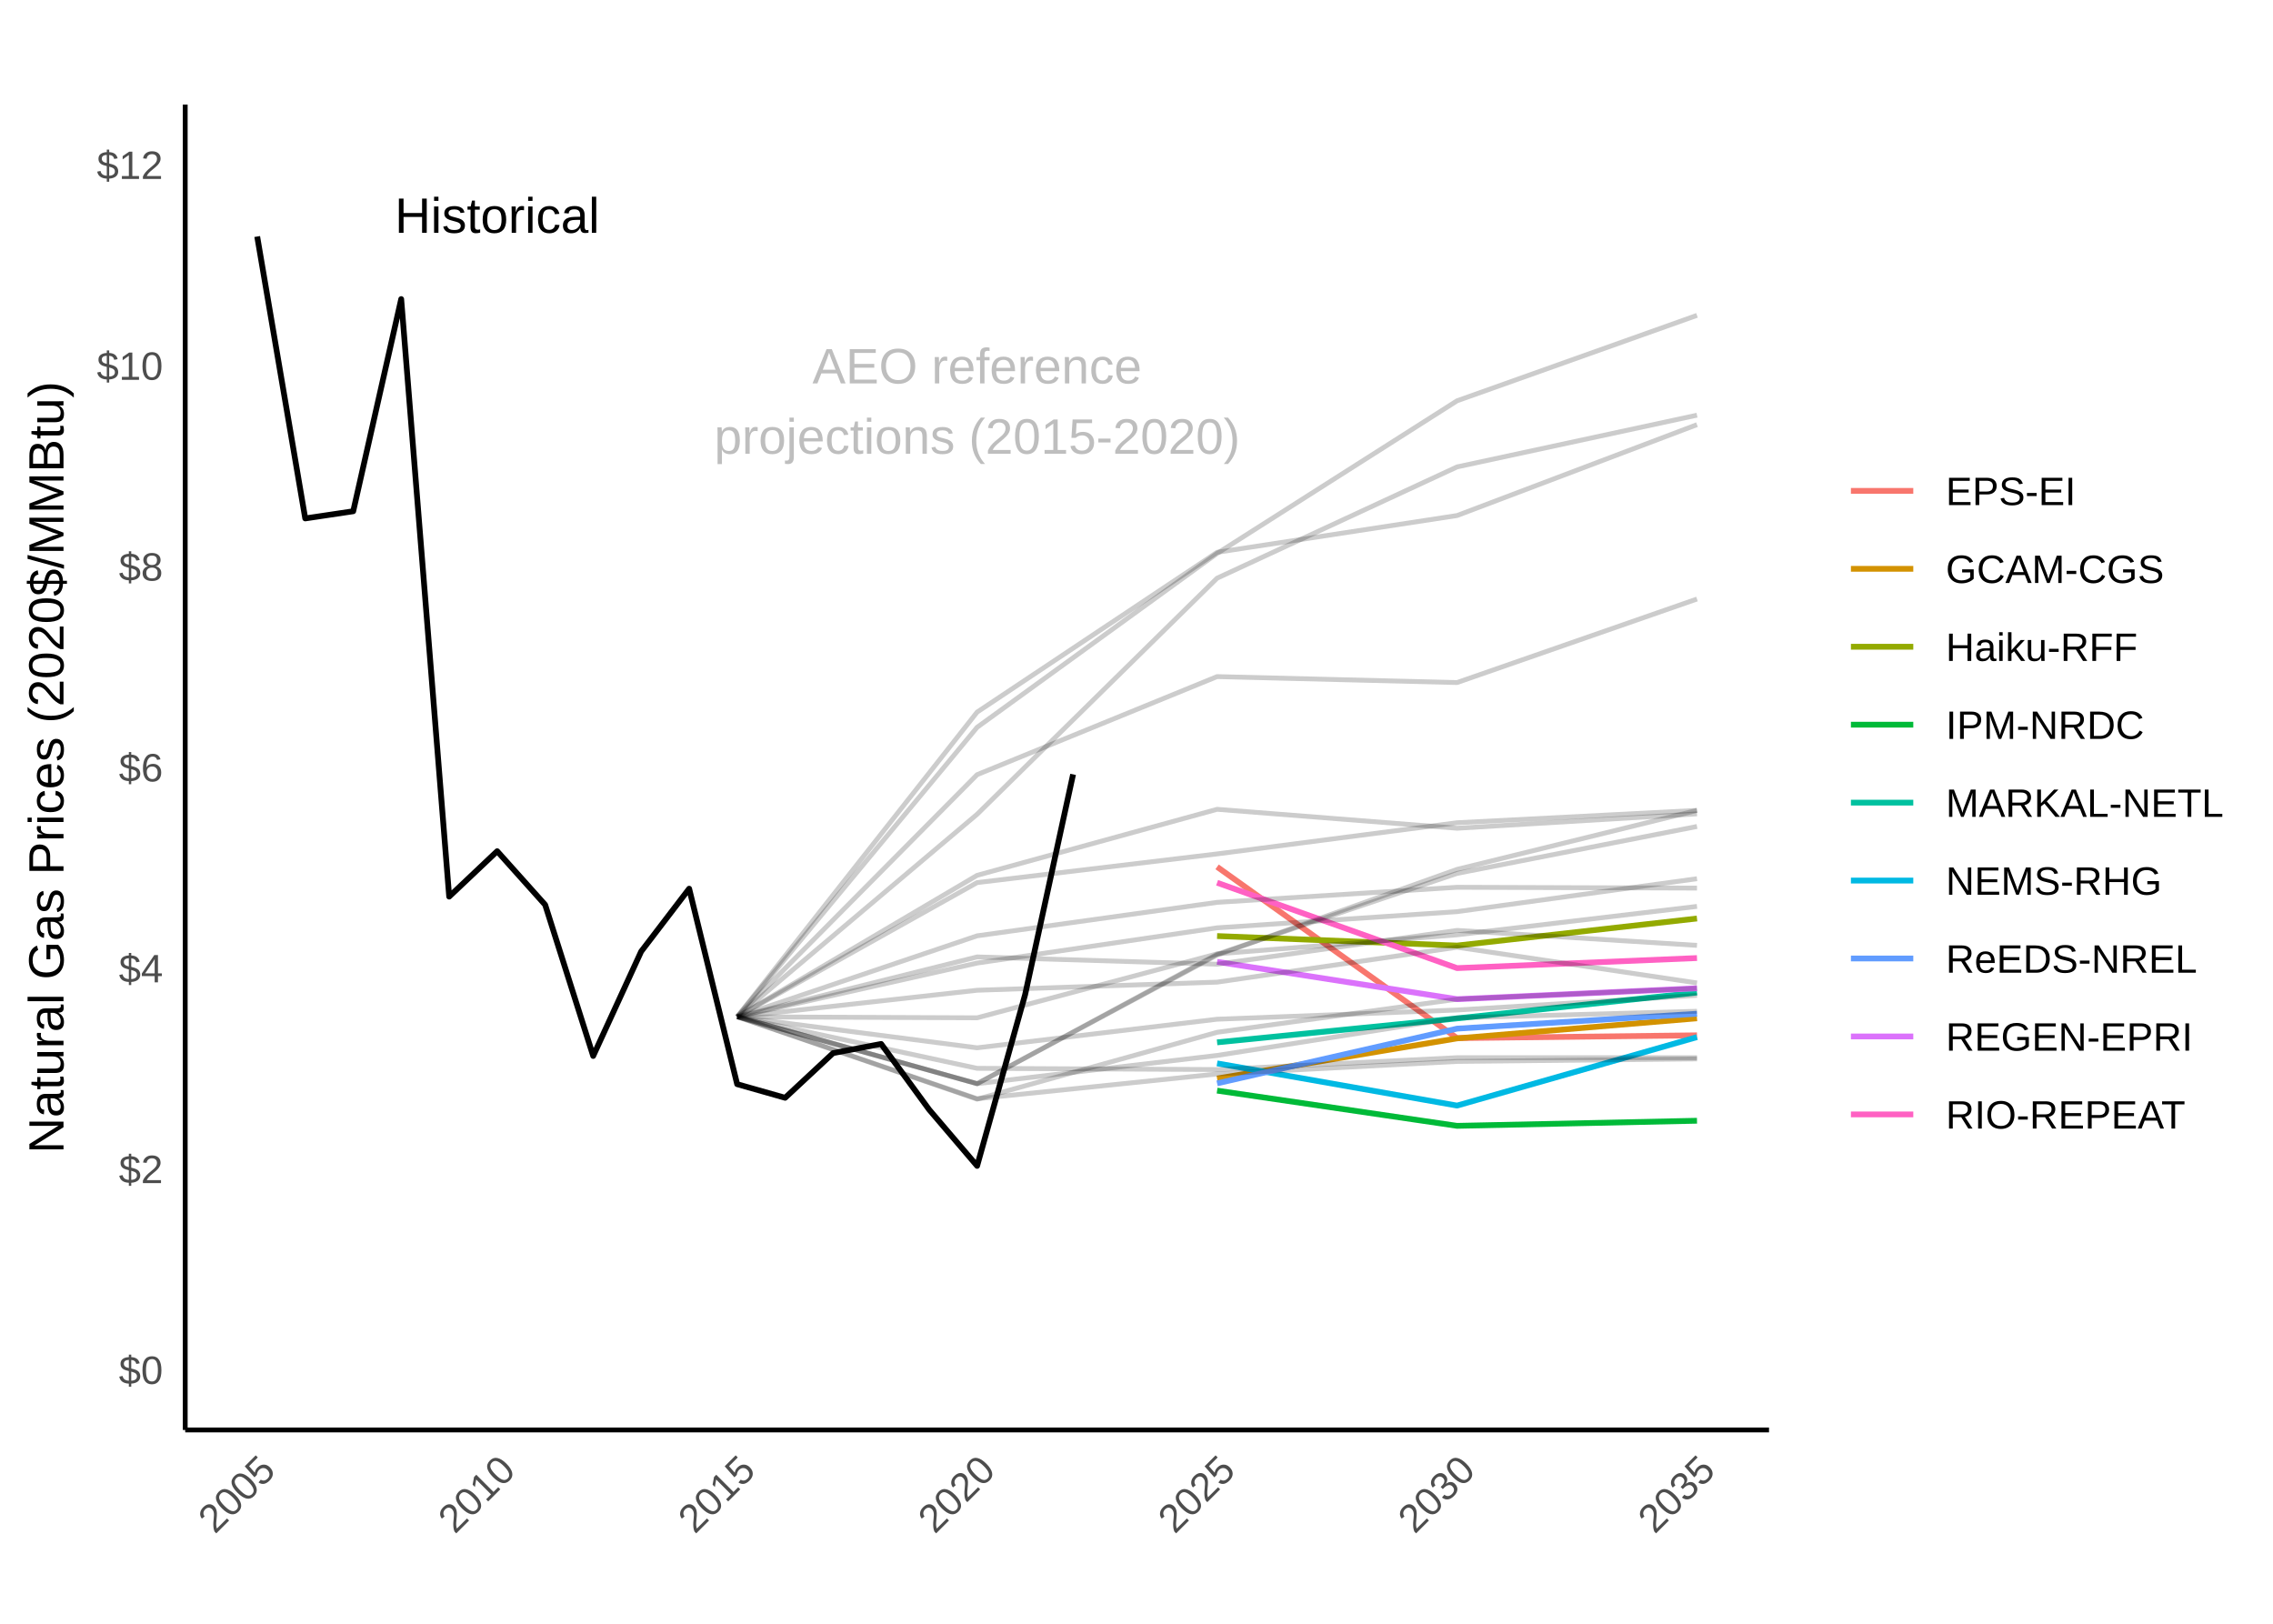
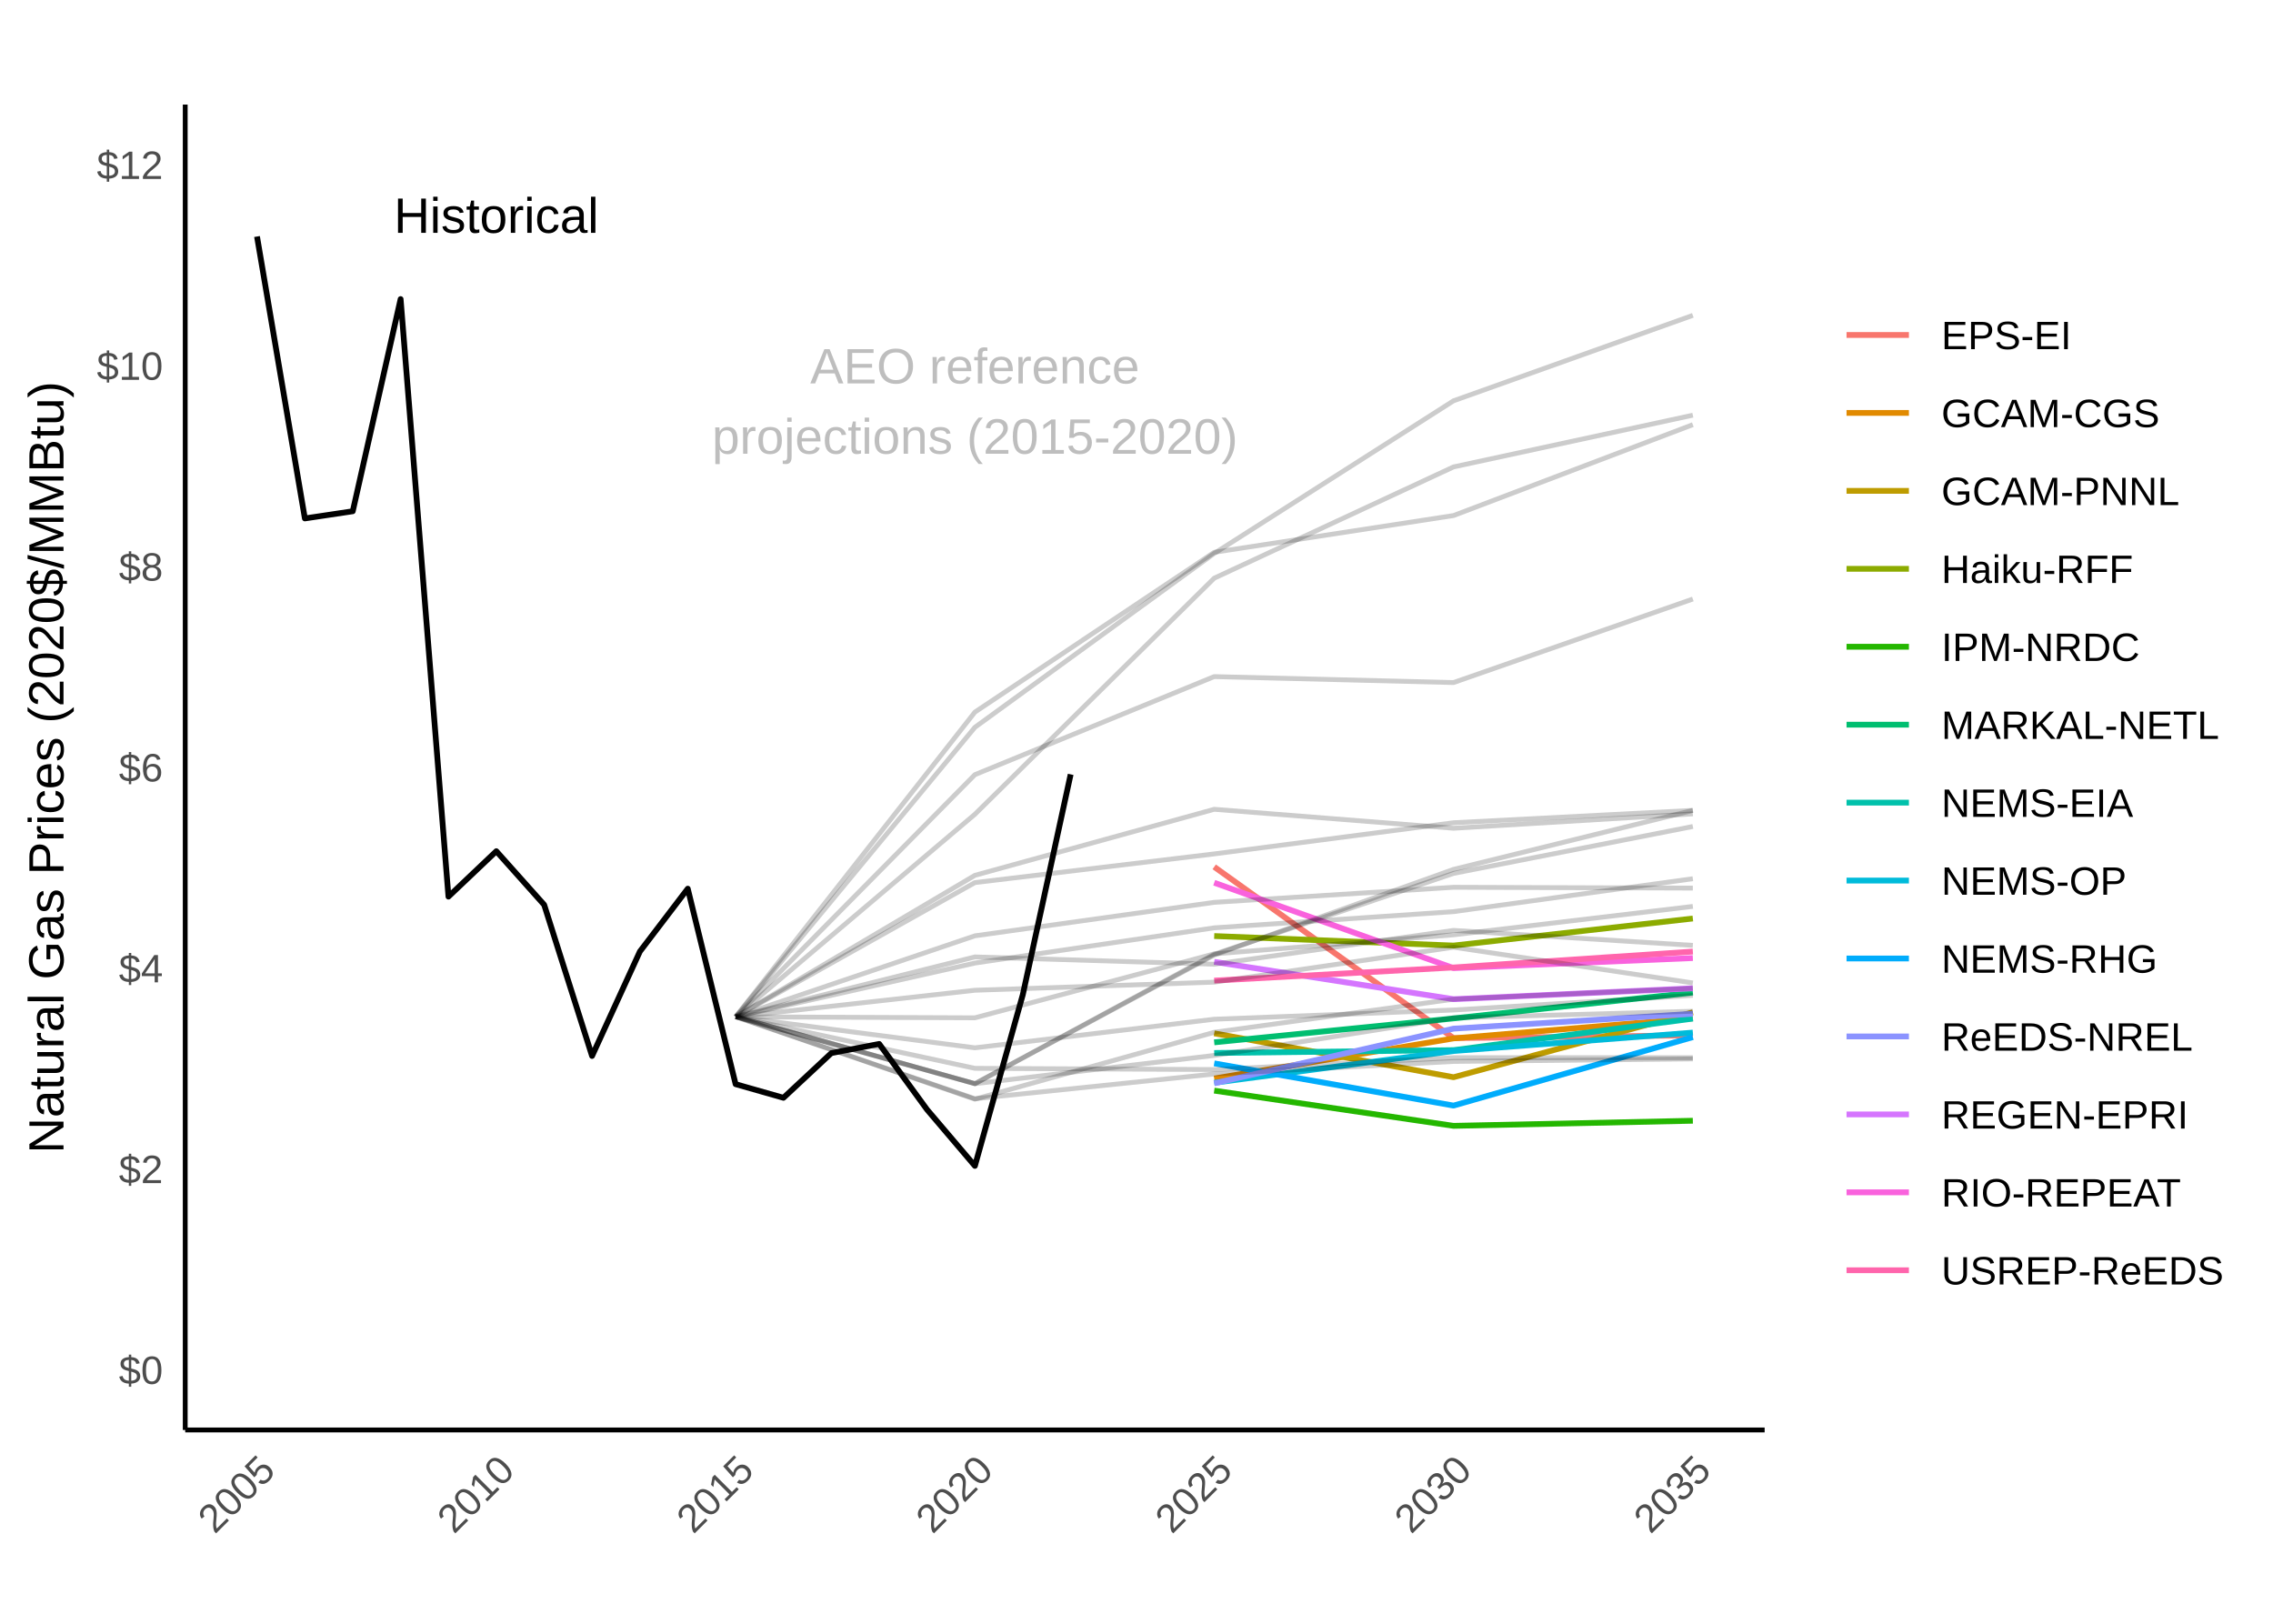
<svg xmlns="http://www.w3.org/2000/svg" class="svglite" width="504.00pt" height="360.00pt" viewBox="0 0 504.00 360.00">
  <defs>
    <style type="text/css">
    .svglite line, .svglite polyline, .svglite polygon, .svglite path, .svglite rect, .svglite circle {
      fill: none;
      stroke: #000000;
      stroke-linecap: round;
      stroke-linejoin: round;
      stroke-miterlimit: 10.00;
    }
    .svglite text {
      white-space: pre;
    }
  </style>
  </defs>
  <rect width="100%" height="100%" style="stroke: none; fill: #FFFFFF;" />
  <defs>
    <clipPath id="cpMC4wMHw1MDQuMDB8MC4wMHwzNjAuMDA=">
      <rect x="0.00" y="0.00" width="504.00" height="360.00" />
    </clipPath>
  </defs>
  <g clip-path="url(#cpMC4wMHw1MDQuMDB8MC4wMHwzNjAuMDA=)">
    <rect x="0.00" y="0.00" width="504.00" height="360.00" style="stroke-width: 1.07; stroke: #FFFFFF; fill: #FFFFFF;" />
  </g>
  <defs>
-     <clipPath id="cpNDEuMDd8MzkyLjI1fDIzLjE4fDMxNy4wNA==">
-       <rect x="41.07" y="23.18" width="351.18" height="293.87" />
+     <clipPath id="cpNDEuMDd8MzkxLjI4fDIzLjE4fDMxNy4wNA==">
+       <rect x="41.07" y="23.18" width="350.20" height="293.87" />
    </clipPath>
  </defs>
-   <g clip-path="url(#cpNDEuMDd8MzkyLjI1fDIzLjE4fDMxNy4wNA==)">
-     <rect x="41.07" y="23.18" width="351.18" height="293.87" style="stroke-width: 1.07; stroke: none; fill: #FFFFFF;" />
-     <polyline points="57.03,52.44 67.68,114.94 78.32,113.35 88.96,66.31 99.60,198.79 110.24,188.72 120.88,200.60 131.53,234.12 142.17,210.95 152.81,197.03 163.45,240.37 174.09,243.39 184.73,233.48 195.38,231.45 206.02,246.01 216.66,258.49 227.30,220.53 237.94,171.69 " style="stroke-width: 1.28; stroke-linecap: butt;" />
-     <polyline points="269.87,192.19 323.08,230.16 376.28,229.54 " style="stroke-width: 1.28; stroke: #F8766D; stroke-linecap: butt;" />
-     <polyline points="269.87,239.12 323.08,230.22 376.28,225.77 " style="stroke-width: 1.28; stroke: #D39200; stroke-linecap: butt;" />
-     <polyline points="269.87,207.53 323.08,209.64 376.28,203.64 " style="stroke-width: 1.28; stroke: #93AA00; stroke-linecap: butt;" />
-     <polyline points="269.87,241.80 323.08,249.61 376.28,248.48 " style="stroke-width: 1.28; stroke: #00BA38; stroke-linecap: butt;" />
-     <polyline points="269.87,231.10 323.08,225.79 376.28,220.05 " style="stroke-width: 1.28; stroke: #00C19F; stroke-linecap: butt;" />
-     <polyline points="269.87,235.76 323.08,245.12 376.28,229.94 " style="stroke-width: 1.28; stroke: #00B9E3; stroke-linecap: butt;" />
-     <polyline points="269.87,240.19 323.08,228.06 376.28,224.76 " style="stroke-width: 1.28; stroke: #619CFF; stroke-linecap: butt;" />
-     <polyline points="269.87,213.25 323.08,221.53 376.28,219.11 " style="stroke-width: 1.28; stroke: #DB72FB; stroke-linecap: butt;" />
-     <polyline points="269.87,195.71 323.08,214.64 376.28,212.41 " style="stroke-width: 1.28; stroke: #FF61C3; stroke-linecap: butt;" />
-     <polyline points="163.45,225.44 216.66,161.25 269.87,122.70 323.08,88.86 376.28,69.92 " style="stroke-width: 1.07; stroke: #000000; stroke-opacity: 0.20; stroke-linecap: butt;" />
-     <polyline points="163.45,225.44 216.66,171.75 269.87,150.01 323.08,151.33 376.28,132.81 " style="stroke-width: 1.07; stroke: #000000; stroke-opacity: 0.20; stroke-linecap: butt;" />
-     <polyline points="163.45,225.44 216.66,213.52 269.87,205.71 323.08,202.12 376.28,194.82 " style="stroke-width: 1.07; stroke: #000000; stroke-opacity: 0.20; stroke-linecap: butt;" />
-     <polyline points="163.45,225.44 216.66,194.07 269.87,179.43 323.08,183.63 376.28,180.44 " style="stroke-width: 1.07; stroke: #000000; stroke-opacity: 0.20; stroke-linecap: butt;" />
-     <polyline points="163.45,225.44 216.66,219.55 269.87,217.75 323.08,210.01 376.28,217.93 " style="stroke-width: 1.07; stroke: #000000; stroke-opacity: 0.20; stroke-linecap: butt;" />
-     <polyline points="163.45,225.44 216.66,157.88 269.87,122.45 323.08,114.30 376.28,94.15 " style="stroke-width: 1.07; stroke: #000000; stroke-opacity: 0.20; stroke-linecap: butt;" />
-     <polyline points="163.45,225.44 216.66,195.68 269.87,189.32 323.08,182.41 376.28,179.67 " style="stroke-width: 1.07; stroke: #000000; stroke-opacity: 0.20; stroke-linecap: butt;" />
-     <polyline points="163.45,225.44 216.66,212.16 269.87,213.78 323.08,206.28 376.28,209.60 " style="stroke-width: 1.07; stroke: #000000; stroke-opacity: 0.20; stroke-linecap: butt;" />
-     <polyline points="163.45,225.44 216.66,180.53 269.87,128.19 323.08,103.52 376.28,92.05 " style="stroke-width: 1.07; stroke: #000000; stroke-opacity: 0.20; stroke-linecap: butt;" />
-     <polyline points="163.45,225.45 216.66,207.48 269.87,200.06 323.08,196.72 376.28,196.90 " style="stroke-width: 1.07; stroke: #000000; stroke-opacity: 0.20; stroke-linecap: butt;" />
-     <polyline points="163.45,225.44 216.66,225.66 269.87,211.48 323.08,207.26 376.28,200.96 " style="stroke-width: 1.07; stroke: #000000; stroke-opacity: 0.20; stroke-linecap: butt;" />
-     <polyline points="163.45,225.44 216.66,232.31 269.87,225.97 323.08,223.93 376.28,220.68 " style="stroke-width: 1.07; stroke: #000000; stroke-opacity: 0.20; stroke-linecap: butt;" />
-     <polyline points="163.45,225.42 216.66,243.70 269.87,228.87 323.08,221.53 376.28,219.11 " style="stroke-width: 1.07; stroke: #000000; stroke-opacity: 0.20; stroke-linecap: butt;" />
-     <polyline points="163.45,225.41 216.66,243.60 269.87,238.11 323.08,235.33 376.28,234.77 " style="stroke-width: 1.07; stroke: #000000; stroke-opacity: 0.20; stroke-linecap: butt;" />
-     <polyline points="163.45,225.41 216.66,240.27 269.87,211.56 323.08,193.64 376.28,183.24 " style="stroke-width: 1.07; stroke: #000000; stroke-opacity: 0.20; stroke-linecap: butt;" />
-     <polyline points="163.45,225.42 216.66,240.26 269.87,234.00 323.08,225.66 376.28,224.21 " style="stroke-width: 1.07; stroke: #000000; stroke-opacity: 0.20; stroke-linecap: butt;" />
-     <polyline points="163.45,225.42 216.66,240.26 269.87,211.74 323.08,192.75 376.28,179.67 " style="stroke-width: 1.07; stroke: #000000; stroke-opacity: 0.20; stroke-linecap: butt;" />
-     <polyline points="163.45,225.44 216.66,236.86 269.87,237.13 323.08,234.50 376.28,234.50 " style="stroke-width: 1.07; stroke: #000000; stroke-opacity: 0.20; stroke-linecap: butt;" />
-     <text x="110.24" y="51.62" text-anchor="middle" style="font-size: 11.04px; font-family: &quot;Arial&quot;;" textLength="45.35px" lengthAdjust="spacingAndGlyphs">Historical</text>
-     <text x="216.66" y="85.01" text-anchor="middle" style="font-size: 11.04px;fill: #BEBEBE; font-family: &quot;Arial&quot;;" textLength="72.96px" lengthAdjust="spacingAndGlyphs">AEO reference</text>
-     <text x="216.66" y="100.59" text-anchor="middle" style="font-size: 11.04px;fill: #BEBEBE; font-family: &quot;Arial&quot;;" textLength="116.50px" lengthAdjust="spacingAndGlyphs">projections (2015-2020)</text>
+   <g clip-path="url(#cpNDEuMDd8MzkxLjI4fDIzLjE4fDMxNy4wNA==)">
+     <rect x="41.07" y="23.18" width="350.20" height="293.87" style="stroke-width: 1.07; stroke: none; fill: #FFFFFF;" />
+     <polyline points="56.99,52.44 67.60,114.94 78.22,113.35 88.83,66.31 99.44,198.79 110.05,188.72 120.66,200.60 131.28,234.12 141.89,210.95 152.50,197.03 163.11,240.37 173.72,243.39 184.34,233.48 194.95,231.45 205.56,246.01 216.17,258.49 226.79,220.53 237.40,171.69 " style="stroke-width: 1.28; stroke-linecap: butt;" />
+     <polyline points="269.23,192.19 322.30,230.16 375.36,229.54 " style="stroke-width: 1.28; stroke: #F8766D; stroke-linecap: butt;" />
+     <polyline points="269.23,239.12 322.30,230.22 375.36,225.77 " style="stroke-width: 1.28; stroke: #E18A00; stroke-linecap: butt;" />
+     <polyline points="269.23,229.10 322.30,238.83 375.36,224.45 " style="stroke-width: 1.28; stroke: #BE9C00; stroke-linecap: butt;" />
+     <polyline points="269.23,207.53 322.30,209.64 375.36,203.64 " style="stroke-width: 1.28; stroke: #8CAB00; stroke-linecap: butt;" />
+     <polyline points="269.23,241.80 322.30,249.61 375.36,248.48 " style="stroke-width: 1.28; stroke: #24B700; stroke-linecap: butt;" />
+     <polyline points="269.23,231.10 322.30,225.79 375.36,220.05 " style="stroke-width: 1.28; stroke: #00BE70; stroke-linecap: butt;" />
+     <polyline points="269.23,233.46 322.30,232.83 375.36,225.83 " style="stroke-width: 1.28; stroke: #00C1AB; stroke-linecap: butt;" />
+     <polyline points="269.23,240.06 322.30,233.02 375.36,228.94 " style="stroke-width: 1.28; stroke: #00BBDA; stroke-linecap: butt;" />
+     <polyline points="269.23,235.76 322.30,245.12 375.36,229.94 " style="stroke-width: 1.28; stroke: #00ACFC; stroke-linecap: butt;" />
+     <polyline points="269.23,240.19 322.30,228.06 375.36,224.76 " style="stroke-width: 1.28; stroke: #8B93FF; stroke-linecap: butt;" />
+     <polyline points="269.23,213.25 322.30,221.53 375.36,219.11 " style="stroke-width: 1.28; stroke: #D575FE; stroke-linecap: butt;" />
+     <polyline points="269.23,195.71 322.30,214.64 375.36,212.41 " style="stroke-width: 1.28; stroke: #F962DD; stroke-linecap: butt;" />
+     <polyline points="269.23,217.41 322.30,214.50 375.36,210.97 " style="stroke-width: 1.28; stroke: #FF65AC; stroke-linecap: butt;" />
+     <polyline points="163.11,225.44 216.17,161.25 269.23,122.70 322.30,88.86 375.36,69.92 " style="stroke-width: 1.07; stroke: #000000; stroke-opacity: 0.20; stroke-linecap: butt;" />
+     <polyline points="163.11,225.44 216.17,171.75 269.23,150.01 322.30,151.33 375.36,132.81 " style="stroke-width: 1.07; stroke: #000000; stroke-opacity: 0.20; stroke-linecap: butt;" />
+     <polyline points="163.11,225.44 216.17,213.52 269.23,205.71 322.30,202.12 375.36,194.82 " style="stroke-width: 1.07; stroke: #000000; stroke-opacity: 0.20; stroke-linecap: butt;" />
+     <polyline points="163.11,225.44 216.17,194.07 269.23,179.43 322.30,183.63 375.36,180.44 " style="stroke-width: 1.07; stroke: #000000; stroke-opacity: 0.20; stroke-linecap: butt;" />
+     <polyline points="163.11,225.44 216.17,219.55 269.23,217.75 322.30,210.01 375.36,217.93 " style="stroke-width: 1.07; stroke: #000000; stroke-opacity: 0.20; stroke-linecap: butt;" />
+     <polyline points="163.11,225.44 216.17,157.88 269.23,122.45 322.30,114.30 375.36,94.15 " style="stroke-width: 1.07; stroke: #000000; stroke-opacity: 0.20; stroke-linecap: butt;" />
+     <polyline points="163.11,225.44 216.17,195.68 269.23,189.32 322.30,182.41 375.36,179.67 " style="stroke-width: 1.07; stroke: #000000; stroke-opacity: 0.20; stroke-linecap: butt;" />
+     <polyline points="163.11,225.44 216.17,212.16 269.23,213.78 322.30,206.28 375.36,209.60 " style="stroke-width: 1.07; stroke: #000000; stroke-opacity: 0.20; stroke-linecap: butt;" />
+     <polyline points="163.11,225.44 216.17,180.53 269.23,128.19 322.30,103.52 375.36,92.05 " style="stroke-width: 1.07; stroke: #000000; stroke-opacity: 0.20; stroke-linecap: butt;" />
+     <polyline points="163.11,225.45 216.17,207.48 269.23,200.06 322.30,196.72 375.36,196.90 " style="stroke-width: 1.07; stroke: #000000; stroke-opacity: 0.20; stroke-linecap: butt;" />
+     <polyline points="163.11,225.44 216.17,225.66 269.23,211.48 322.30,207.26 375.36,200.96 " style="stroke-width: 1.07; stroke: #000000; stroke-opacity: 0.20; stroke-linecap: butt;" />
+     <polyline points="163.11,225.44 216.17,232.31 269.23,225.97 322.30,223.93 375.36,220.68 " style="stroke-width: 1.07; stroke: #000000; stroke-opacity: 0.20; stroke-linecap: butt;" />
+     <polyline points="163.11,225.42 216.17,243.70 269.23,228.87 322.30,221.53 375.36,219.11 " style="stroke-width: 1.07; stroke: #000000; stroke-opacity: 0.20; stroke-linecap: butt;" />
+     <polyline points="163.11,225.41 216.17,243.60 269.23,238.11 322.30,235.33 375.36,234.77 " style="stroke-width: 1.07; stroke: #000000; stroke-opacity: 0.20; stroke-linecap: butt;" />
+     <polyline points="163.11,225.41 216.17,240.27 269.23,211.56 322.30,193.64 375.36,183.24 " style="stroke-width: 1.07; stroke: #000000; stroke-opacity: 0.20; stroke-linecap: butt;" />
+     <polyline points="163.11,225.42 216.17,240.26 269.23,234.00 322.30,225.66 375.36,224.21 " style="stroke-width: 1.07; stroke: #000000; stroke-opacity: 0.20; stroke-linecap: butt;" />
+     <polyline points="163.11,225.42 216.17,240.26 269.23,211.74 322.30,192.75 375.36,179.67 " style="stroke-width: 1.07; stroke: #000000; stroke-opacity: 0.20; stroke-linecap: butt;" />
+     <polyline points="163.11,225.44 216.17,236.86 269.23,237.13 322.30,234.50 375.36,234.50 " style="stroke-width: 1.07; stroke: #000000; stroke-opacity: 0.20; stroke-linecap: butt;" />
+     <text x="110.05" y="51.62" text-anchor="middle" style="font-size: 11.04px; font-family: &quot;Arial&quot;;" textLength="45.35px" lengthAdjust="spacingAndGlyphs">Historical</text>
+     <text x="216.17" y="85.01" text-anchor="middle" style="font-size: 11.04px;fill: #BEBEBE; font-family: &quot;Arial&quot;;" textLength="72.96px" lengthAdjust="spacingAndGlyphs">AEO reference</text>
+     <text x="216.17" y="100.59" text-anchor="middle" style="font-size: 11.04px;fill: #BEBEBE; font-family: &quot;Arial&quot;;" textLength="116.50px" lengthAdjust="spacingAndGlyphs">projections (2015-2020)</text>
  </g>
  <g clip-path="url(#cpMC4wMHw1MDQuMDB8MC4wMHwzNjAuMDA=)">
    <polyline points="41.07,317.04 41.07,23.18 " style="stroke-width: 1.07; stroke-linecap: butt;" />
    <text x="36.14" y="306.84" text-anchor="end" style="font-size: 8.80px;fill: #4D4D4D; font-family: &quot;Arial&quot;;" textLength="9.79px" lengthAdjust="spacingAndGlyphs">$0</text>
    <text x="36.14" y="262.31" text-anchor="end" style="font-size: 8.80px;fill: #4D4D4D; font-family: &quot;Arial&quot;;" textLength="9.79px" lengthAdjust="spacingAndGlyphs">$2</text>
    <text x="36.14" y="217.79" text-anchor="end" style="font-size: 8.80px;fill: #4D4D4D; font-family: &quot;Arial&quot;;" textLength="9.79px" lengthAdjust="spacingAndGlyphs">$4</text>
    <text x="36.14" y="173.26" text-anchor="end" style="font-size: 8.80px;fill: #4D4D4D; font-family: &quot;Arial&quot;;" textLength="9.79px" lengthAdjust="spacingAndGlyphs">$6</text>
    <text x="36.14" y="128.74" text-anchor="end" style="font-size: 8.80px;fill: #4D4D4D; font-family: &quot;Arial&quot;;" textLength="9.79px" lengthAdjust="spacingAndGlyphs">$8</text>
    <text x="36.14" y="84.21" text-anchor="end" style="font-size: 8.80px;fill: #4D4D4D; font-family: &quot;Arial&quot;;" textLength="14.69px" lengthAdjust="spacingAndGlyphs">$10</text>
    <text x="36.14" y="39.68" text-anchor="end" style="font-size: 8.80px;fill: #4D4D4D; font-family: &quot;Arial&quot;;" textLength="14.69px" lengthAdjust="spacingAndGlyphs">$12</text>
-     <polyline points="41.07,317.04 392.25,317.04 " style="stroke-width: 1.07; stroke-linecap: butt;" />
-     <text transform="translate(61.49,326.43) rotate(-45)" text-anchor="end" style="font-size: 8.80px;fill: #4D4D4D; font-family: &quot;Arial&quot;;" textLength="19.58px" lengthAdjust="spacingAndGlyphs">2005</text>
-     <text transform="translate(114.70,326.43) rotate(-45)" text-anchor="end" style="font-size: 8.80px;fill: #4D4D4D; font-family: &quot;Arial&quot;;" textLength="19.58px" lengthAdjust="spacingAndGlyphs">2010</text>
-     <text transform="translate(167.91,326.43) rotate(-45)" text-anchor="end" style="font-size: 8.80px;fill: #4D4D4D; font-family: &quot;Arial&quot;;" textLength="19.58px" lengthAdjust="spacingAndGlyphs">2015</text>
-     <text transform="translate(221.11,326.43) rotate(-45)" text-anchor="end" style="font-size: 8.80px;fill: #4D4D4D; font-family: &quot;Arial&quot;;" textLength="19.58px" lengthAdjust="spacingAndGlyphs">2020</text>
-     <text transform="translate(274.32,326.43) rotate(-45)" text-anchor="end" style="font-size: 8.80px;fill: #4D4D4D; font-family: &quot;Arial&quot;;" textLength="19.58px" lengthAdjust="spacingAndGlyphs">2025</text>
-     <text transform="translate(327.53,326.43) rotate(-45)" text-anchor="end" style="font-size: 8.80px;fill: #4D4D4D; font-family: &quot;Arial&quot;;" textLength="19.58px" lengthAdjust="spacingAndGlyphs">2030</text>
-     <text transform="translate(380.74,326.43) rotate(-45)" text-anchor="end" style="font-size: 8.80px;fill: #4D4D4D; font-family: &quot;Arial&quot;;" textLength="19.58px" lengthAdjust="spacingAndGlyphs">2035</text>
+     <polyline points="41.07,317.04 391.28,317.04 " style="stroke-width: 1.07; stroke-linecap: butt;" />
+     <text transform="translate(61.45,326.43) rotate(-45)" text-anchor="end" style="font-size: 8.80px;fill: #4D4D4D; font-family: &quot;Arial&quot;;" textLength="19.58px" lengthAdjust="spacingAndGlyphs">2005</text>
+     <text transform="translate(114.51,326.43) rotate(-45)" text-anchor="end" style="font-size: 8.80px;fill: #4D4D4D; font-family: &quot;Arial&quot;;" textLength="19.58px" lengthAdjust="spacingAndGlyphs">2010</text>
+     <text transform="translate(167.57,326.43) rotate(-45)" text-anchor="end" style="font-size: 8.80px;fill: #4D4D4D; font-family: &quot;Arial&quot;;" textLength="19.58px" lengthAdjust="spacingAndGlyphs">2015</text>
+     <text transform="translate(220.63,326.43) rotate(-45)" text-anchor="end" style="font-size: 8.80px;fill: #4D4D4D; font-family: &quot;Arial&quot;;" textLength="19.58px" lengthAdjust="spacingAndGlyphs">2020</text>
+     <text transform="translate(273.69,326.43) rotate(-45)" text-anchor="end" style="font-size: 8.80px;fill: #4D4D4D; font-family: &quot;Arial&quot;;" textLength="19.58px" lengthAdjust="spacingAndGlyphs">2025</text>
+     <text transform="translate(326.75,326.43) rotate(-45)" text-anchor="end" style="font-size: 8.80px;fill: #4D4D4D; font-family: &quot;Arial&quot;;" textLength="19.58px" lengthAdjust="spacingAndGlyphs">2030</text>
+     <text transform="translate(379.81,326.43) rotate(-45)" text-anchor="end" style="font-size: 8.80px;fill: #4D4D4D; font-family: &quot;Arial&quot;;" textLength="19.58px" lengthAdjust="spacingAndGlyphs">2035</text>
    <text transform="translate(14.08,255.73) rotate(-90)" style="font-size: 11.00px; font-family: &quot;Arial&quot;;" textLength="171.23px" lengthAdjust="spacingAndGlyphs">Natural Gas Prices (2020$/MMBtu)</text>
-     <rect x="403.21" y="79.03" width="95.31" height="182.15" style="stroke-width: 1.07; stroke: none; fill: #FFFFFF;" />
-     <line x1="410.41" y1="108.83" x2="424.24" y2="108.83" style="stroke-width: 1.28; stroke: #F8766D; stroke-linecap: butt;" />
-     <line x1="410.41" y1="126.11" x2="424.24" y2="126.11" style="stroke-width: 1.28; stroke: #D39200; stroke-linecap: butt;" />
-     <line x1="410.41" y1="143.39" x2="424.24" y2="143.39" style="stroke-width: 1.28; stroke: #93AA00; stroke-linecap: butt;" />
-     <line x1="410.41" y1="160.67" x2="424.24" y2="160.67" style="stroke-width: 1.28; stroke: #00BA38; stroke-linecap: butt;" />
-     <line x1="410.41" y1="177.95" x2="424.24" y2="177.95" style="stroke-width: 1.28; stroke: #00C19F; stroke-linecap: butt;" />
-     <line x1="410.41" y1="195.23" x2="424.24" y2="195.23" style="stroke-width: 1.28; stroke: #00B9E3; stroke-linecap: butt;" />
-     <line x1="410.41" y1="212.51" x2="424.24" y2="212.51" style="stroke-width: 1.28; stroke: #619CFF; stroke-linecap: butt;" />
-     <line x1="410.41" y1="229.79" x2="424.24" y2="229.79" style="stroke-width: 1.28; stroke: #DB72FB; stroke-linecap: butt;" />
-     <line x1="410.41" y1="247.07" x2="424.24" y2="247.07" style="stroke-width: 1.28; stroke: #FF61C3; stroke-linecap: butt;" />
-     <text x="431.45" y="111.98" style="font-size: 8.80px; font-family: &quot;Arial&quot;;" textLength="28.85px" lengthAdjust="spacingAndGlyphs">EPS-EI</text>
-     <text x="431.45" y="129.26" style="font-size: 8.80px; font-family: &quot;Arial&quot;;" textLength="48.39px" lengthAdjust="spacingAndGlyphs">GCAM-CGS</text>
-     <text x="431.45" y="146.54" style="font-size: 8.80px; font-family: &quot;Arial&quot;;" textLength="42.52px" lengthAdjust="spacingAndGlyphs">Haiku-RFF</text>
-     <text x="431.45" y="163.82" style="font-size: 8.80px; font-family: &quot;Arial&quot;;" textLength="43.98px" lengthAdjust="spacingAndGlyphs">IPM-NRDC</text>
-     <text x="431.45" y="181.10" style="font-size: 8.80px; font-family: &quot;Arial&quot;;" textLength="61.60px" lengthAdjust="spacingAndGlyphs">MARKAL-NETL</text>
-     <text x="431.45" y="198.38" style="font-size: 8.80px; font-family: &quot;Arial&quot;;" textLength="47.89px" lengthAdjust="spacingAndGlyphs">NEMS-RHG</text>
-     <text x="431.45" y="215.66" style="font-size: 8.80px; font-family: &quot;Arial&quot;;" textLength="55.73px" lengthAdjust="spacingAndGlyphs">ReEDS-NREL</text>
-     <text x="431.45" y="232.94" style="font-size: 8.80px; font-family: &quot;Arial&quot;;" textLength="54.75px" lengthAdjust="spacingAndGlyphs">REGEN-EPRI</text>
-     <text x="431.45" y="250.22" style="font-size: 8.80px; font-family: &quot;Arial&quot;;" textLength="53.11px" lengthAdjust="spacingAndGlyphs">RIO-REPEAT</text>
+     <rect x="402.23" y="44.47" width="96.29" height="251.27" style="stroke-width: 1.07; stroke: none; fill: #FFFFFF;" />
+     <line x1="409.44" y1="74.27" x2="423.27" y2="74.27" style="stroke-width: 1.28; stroke: #F8766D; stroke-linecap: butt;" />
+     <line x1="409.44" y1="91.55" x2="423.27" y2="91.55" style="stroke-width: 1.28; stroke: #E18A00; stroke-linecap: butt;" />
+     <line x1="409.44" y1="108.83" x2="423.27" y2="108.83" style="stroke-width: 1.28; stroke: #BE9C00; stroke-linecap: butt;" />
+     <line x1="409.44" y1="126.11" x2="423.27" y2="126.11" style="stroke-width: 1.28; stroke: #8CAB00; stroke-linecap: butt;" />
+     <line x1="409.44" y1="143.39" x2="423.27" y2="143.39" style="stroke-width: 1.28; stroke: #24B700; stroke-linecap: butt;" />
+     <line x1="409.44" y1="160.67" x2="423.27" y2="160.67" style="stroke-width: 1.28; stroke: #00BE70; stroke-linecap: butt;" />
+     <line x1="409.44" y1="177.95" x2="423.27" y2="177.95" style="stroke-width: 1.28; stroke: #00C1AB; stroke-linecap: butt;" />
+     <line x1="409.44" y1="195.23" x2="423.27" y2="195.23" style="stroke-width: 1.28; stroke: #00BBDA; stroke-linecap: butt;" />
+     <line x1="409.44" y1="212.51" x2="423.27" y2="212.51" style="stroke-width: 1.28; stroke: #00ACFC; stroke-linecap: butt;" />
+     <line x1="409.44" y1="229.79" x2="423.27" y2="229.79" style="stroke-width: 1.28; stroke: #8B93FF; stroke-linecap: butt;" />
+     <line x1="409.44" y1="247.07" x2="423.27" y2="247.07" style="stroke-width: 1.28; stroke: #D575FE; stroke-linecap: butt;" />
+     <line x1="409.44" y1="264.35" x2="423.27" y2="264.35" style="stroke-width: 1.28; stroke: #F962DD; stroke-linecap: butt;" />
+     <line x1="409.44" y1="281.63" x2="423.27" y2="281.63" style="stroke-width: 1.28; stroke: #FF65AC; stroke-linecap: butt;" />
+     <text x="430.47" y="77.42" style="font-size: 8.80px; font-family: &quot;Arial&quot;;" textLength="28.85px" lengthAdjust="spacingAndGlyphs">EPS-EI</text>
+     <text x="430.47" y="94.70" style="font-size: 8.80px; font-family: &quot;Arial&quot;;" textLength="48.39px" lengthAdjust="spacingAndGlyphs">GCAM-CGS</text>
+     <text x="430.47" y="111.98" style="font-size: 8.80px; font-family: &quot;Arial&quot;;" textLength="52.79px" lengthAdjust="spacingAndGlyphs">GCAM-PNNL</text>
+     <text x="430.47" y="129.26" style="font-size: 8.80px; font-family: &quot;Arial&quot;;" textLength="42.52px" lengthAdjust="spacingAndGlyphs">Haiku-RFF</text>
+     <text x="430.47" y="146.54" style="font-size: 8.80px; font-family: &quot;Arial&quot;;" textLength="43.98px" lengthAdjust="spacingAndGlyphs">IPM-NRDC</text>
+     <text x="430.47" y="163.82" style="font-size: 8.80px; font-family: &quot;Arial&quot;;" textLength="61.60px" lengthAdjust="spacingAndGlyphs">MARKAL-NETL</text>
+     <text x="430.47" y="181.10" style="font-size: 8.80px; font-family: &quot;Arial&quot;;" textLength="42.53px" lengthAdjust="spacingAndGlyphs">NEMS-EIA</text>
+     <text x="430.47" y="198.38" style="font-size: 8.80px; font-family: &quot;Arial&quot;;" textLength="41.06px" lengthAdjust="spacingAndGlyphs">NEMS-OP</text>
+     <text x="430.47" y="215.66" style="font-size: 8.80px; font-family: &quot;Arial&quot;;" textLength="47.89px" lengthAdjust="spacingAndGlyphs">NEMS-RHG</text>
+     <text x="430.47" y="232.94" style="font-size: 8.80px; font-family: &quot;Arial&quot;;" textLength="55.73px" lengthAdjust="spacingAndGlyphs">ReEDS-NREL</text>
+     <text x="430.47" y="250.22" style="font-size: 8.80px; font-family: &quot;Arial&quot;;" textLength="54.75px" lengthAdjust="spacingAndGlyphs">REGEN-EPRI</text>
+     <text x="430.47" y="267.50" style="font-size: 8.80px; font-family: &quot;Arial&quot;;" textLength="53.11px" lengthAdjust="spacingAndGlyphs">RIO-REPEAT</text>
+     <text x="430.47" y="284.78" style="font-size: 8.80px; font-family: &quot;Arial&quot;;" textLength="62.57px" lengthAdjust="spacingAndGlyphs">USREP-ReEDS</text>
  </g>
</svg>
